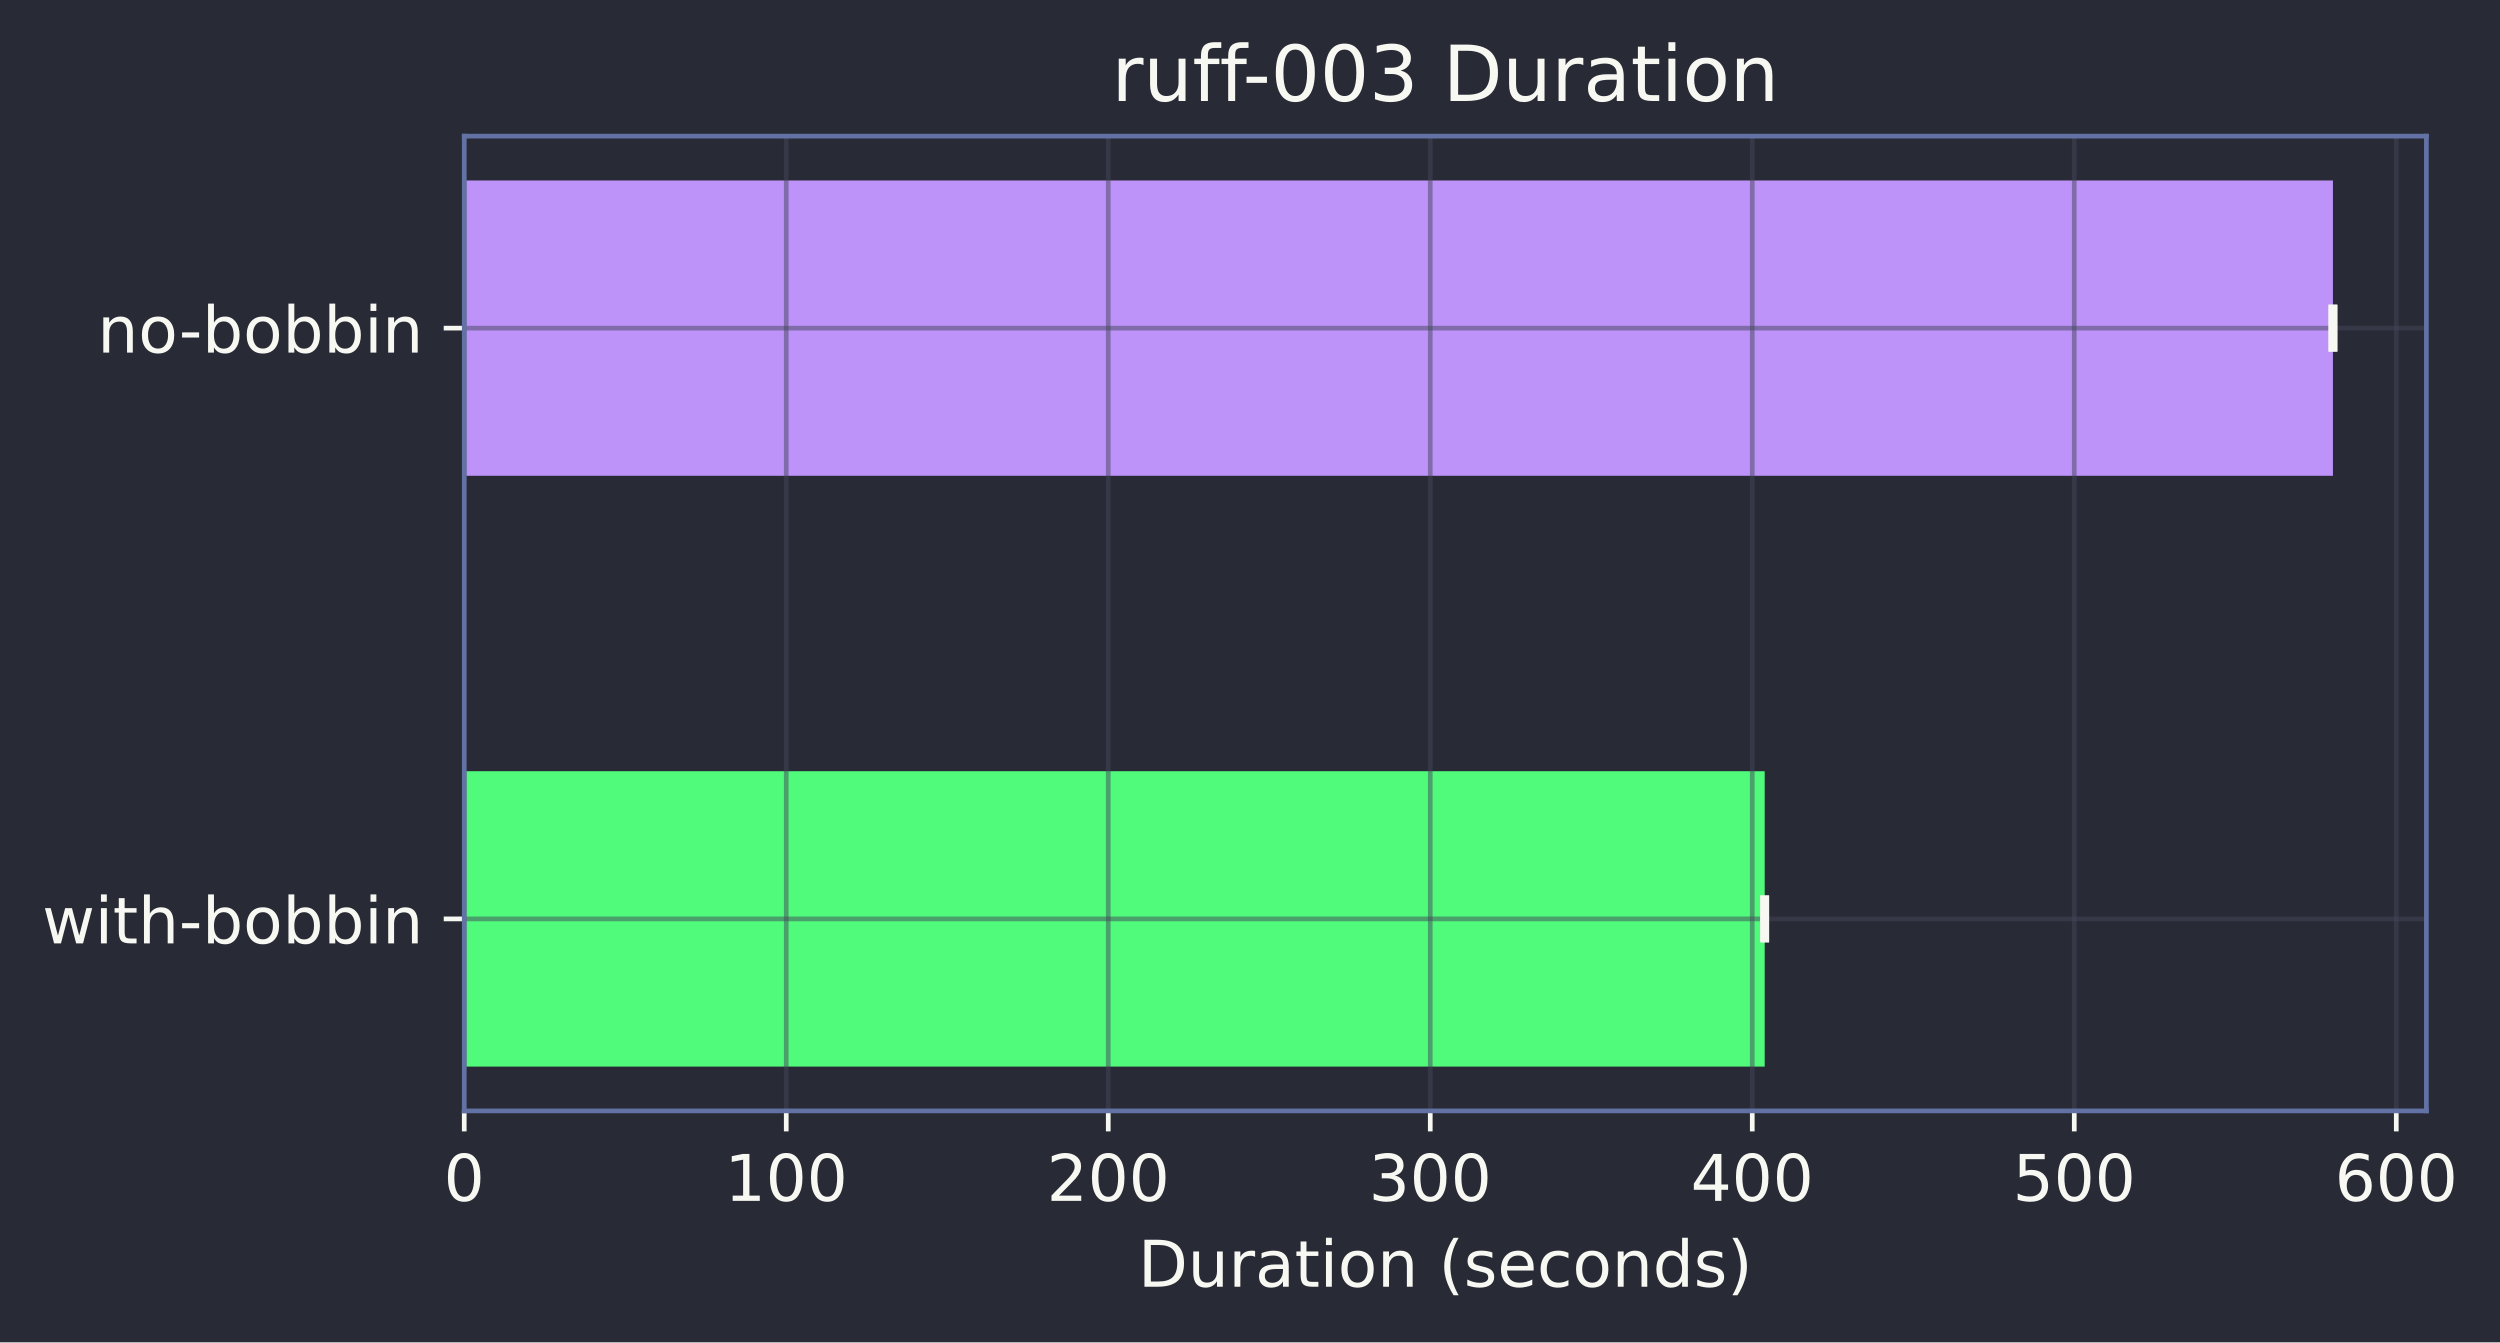
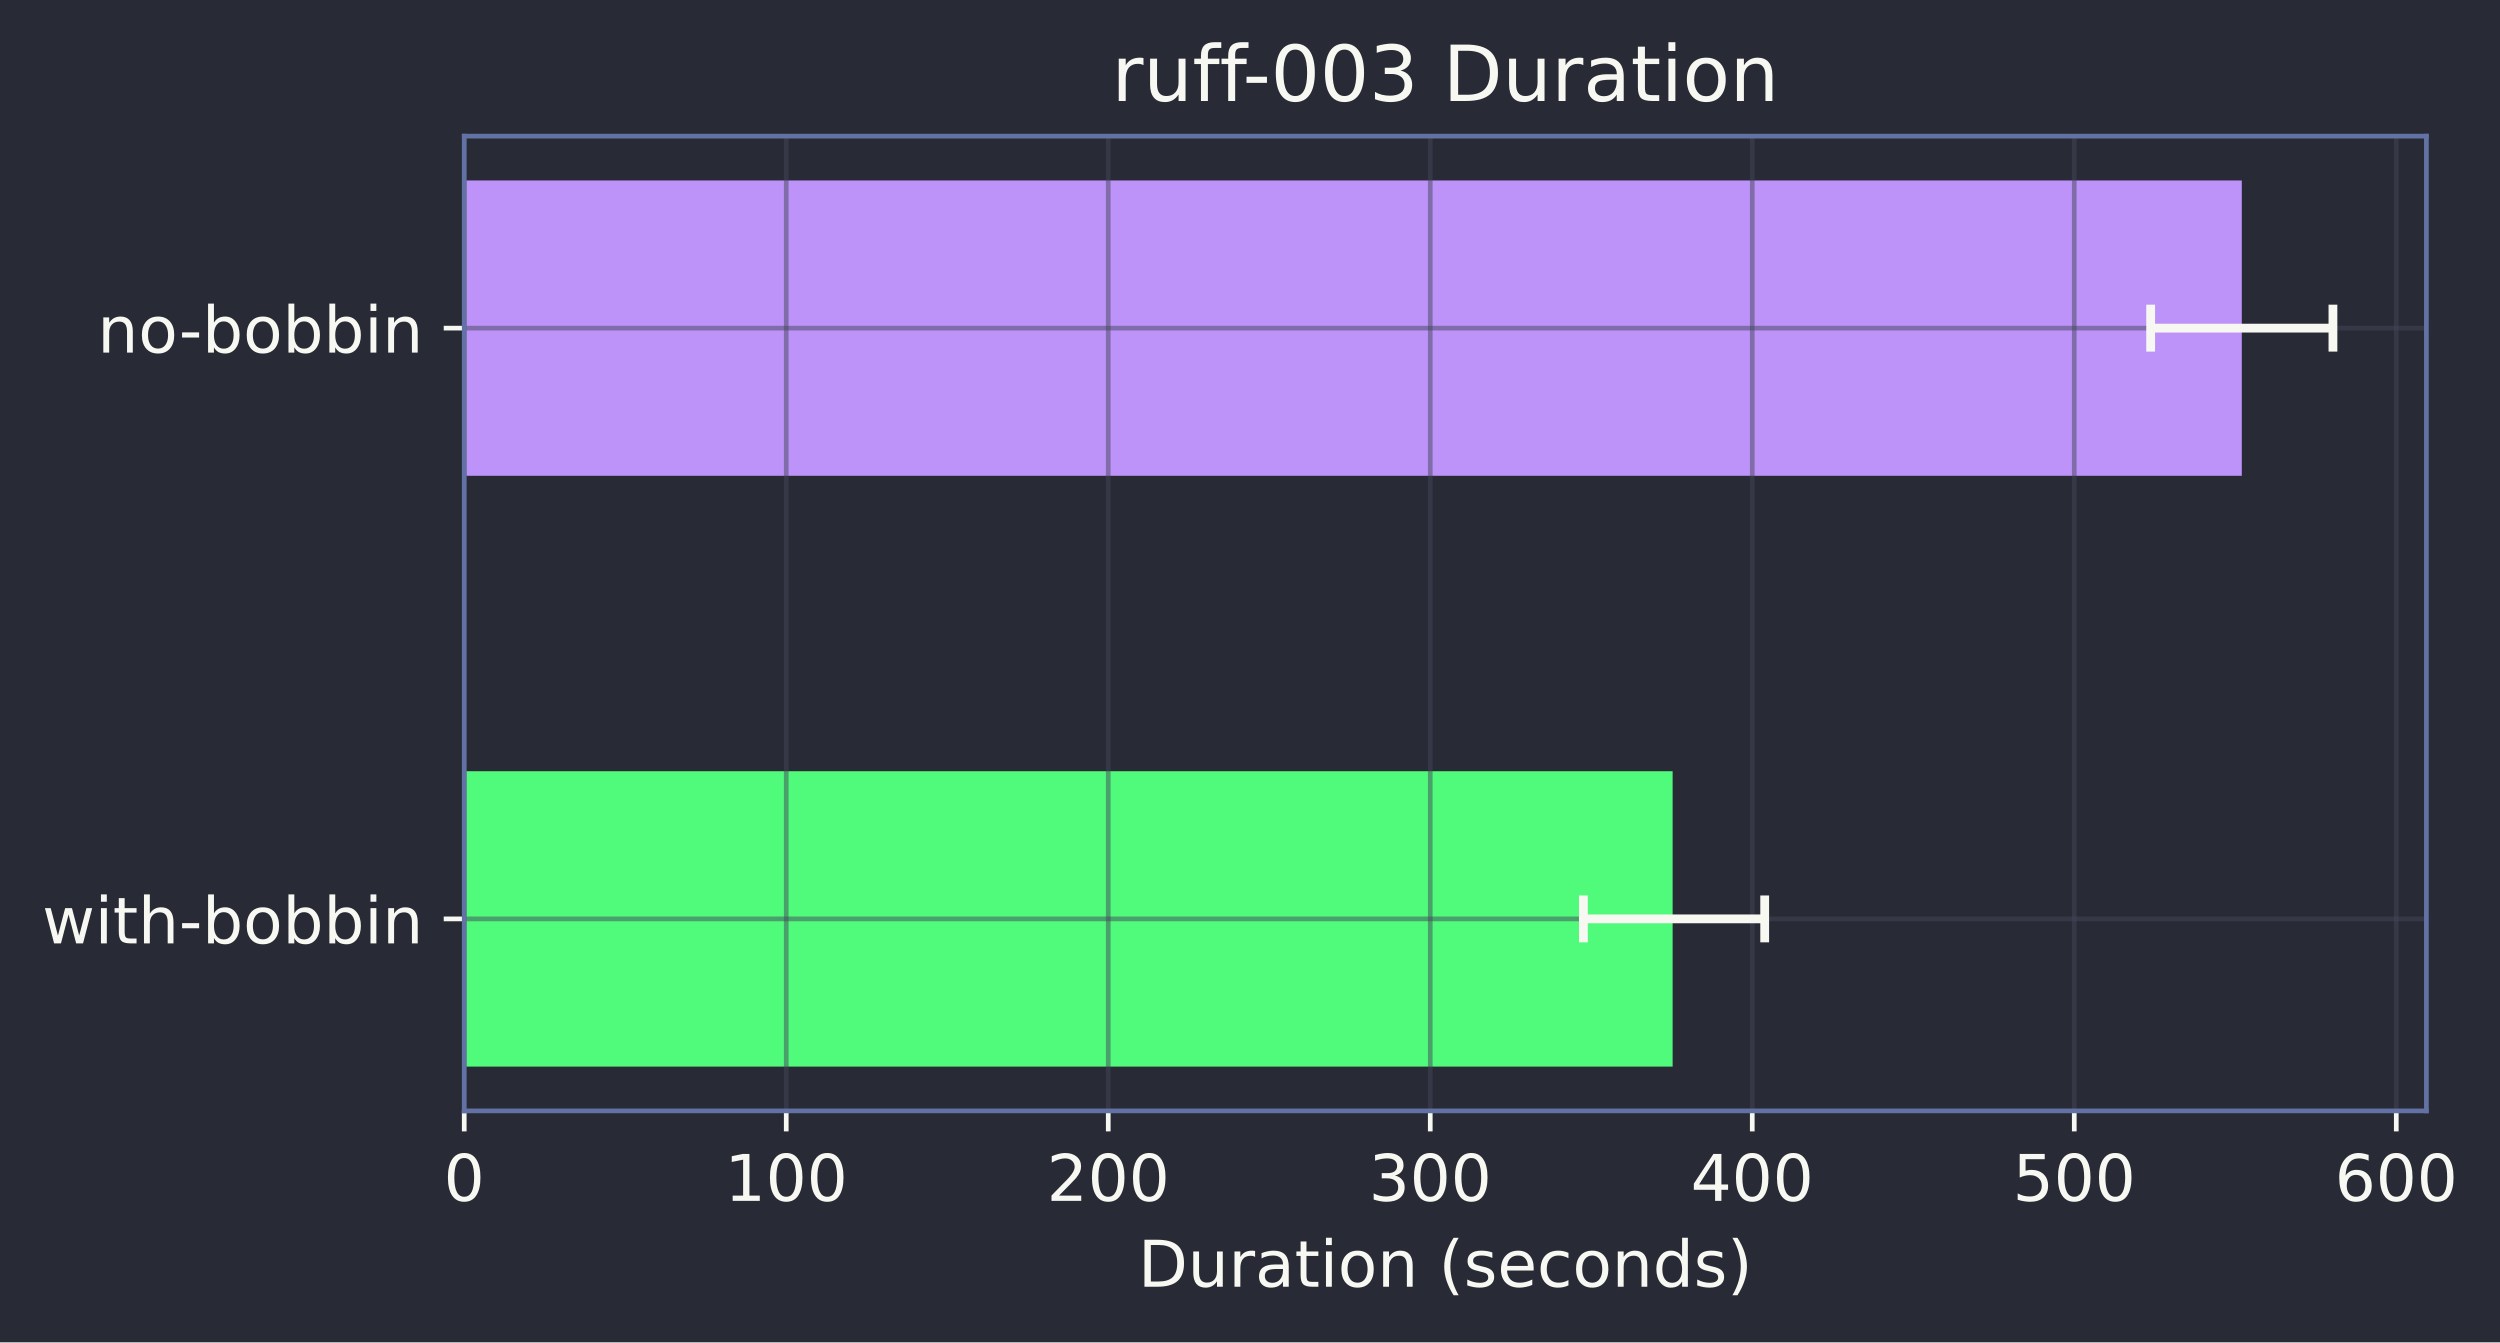
<svg xmlns="http://www.w3.org/2000/svg" xmlns:xlink="http://www.w3.org/1999/xlink" width="426.574pt" height="229.042pt" viewBox="0 0 426.574 229.042" version="1.1">
  <defs>
    <style type="text/css">*{stroke-linejoin: round; stroke-linecap: butt}</style>
  </defs>
  <g id="figure_1">
    <g id="patch_1">
      <path d="M 0 229.042  L 426.574 229.042  L 426.574 0  L 0 0  z " style="fill: #282a36" />
    </g>
    <g id="axes_1">
      <g id="patch_2">
        <path d="M 79.212 189.55  L 414.012 189.55  L 414.012 23.23  L 79.212 23.23  z " style="fill: #282a36" />
      </g>
      <g id="patch_3">
-         <path d="M 79.212 30.79  L 398.069 30.79  L 398.069 81.19  L 79.212 81.19  z " clip-path="url(#p97eddc4f8d)" style="fill: #bd93f9" />
+         <path d="M 79.212 30.79  L 382.517 30.79  L 382.517 81.19  L 79.212 81.19  z " clip-path="url(#p9ca140966b)" style="fill: #bd93f9" />
      </g>
      <g id="patch_4">
-         <path d="M 79.212 131.59  L 301.109 131.59  L 301.109 181.99  L 79.212 181.99  z " clip-path="url(#p97eddc4f8d)" style="fill: #50fa7b" />
+         <path d="M 79.212 131.59  L 285.4 131.59  L 285.4 181.99  L 79.212 181.99  z " clip-path="url(#p9ca140966b)" style="fill: #50fa7b" />
      </g>
      <g id="matplotlib.axis_1">
        <g id="xtick_1">
          <g id="line2d_1">
-             <path d="M 79.212 189.55  L 79.212 23.23  " clip-path="url(#p97eddc4f8d)" style="fill: none; stroke: #44475a; stroke-opacity: 0.5; stroke-width: 0.8; stroke-linecap: square" />
+             <path d="M 79.212 189.55  L 79.212 23.23  " clip-path="url(#p9ca140966b)" style="fill: none; stroke: #44475a; stroke-opacity: 0.5; stroke-width: 0.8; stroke-linecap: square" />
          </g>
          <g id="line2d_2">
            <defs>
-               <path id="m5a519ea210" d="M 0 0  L 0 3.5  " style="stroke: #f8f8f2; stroke-width: 0.8" />
+               <path id="m65ca93f63e" d="M 0 0  L 0 3.5  " style="stroke: #f8f8f2; stroke-width: 0.8" />
            </defs>
            <g>
-               <use xlink:href="#m5a519ea210" x="79.212" y="189.55" style="fill: #f8f8f2; stroke: #f8f8f2; stroke-width: 0.8" />
+               <use xlink:href="#m65ca93f63e" x="79.212" y="189.55" style="fill: #f8f8f2; stroke: #f8f8f2; stroke-width: 0.8" />
            </g>
          </g>
          <g id="text_1">
            <text style="font-size: 11px; font-family: 'DejaVu Sans', 'Bitstream Vera Sans', 'Computer Modern Sans Serif', 'Lucida Grande', 'Verdana', 'Geneva', 'Lucid', 'Arial', 'Helvetica', 'Avant Garde', sans-serif; text-anchor: middle; fill: #f8f8f2" x="79.212" y="204.908" transform="rotate(-0 79.21172 204.9082)">0</text>
          </g>
        </g>
        <g id="xtick_2">
          <g id="line2d_3">
-             <path d="M 134.156 189.55  L 134.156 23.23  " clip-path="url(#p97eddc4f8d)" style="fill: none; stroke: #44475a; stroke-opacity: 0.5; stroke-width: 0.8; stroke-linecap: square" />
+             <path d="M 134.156 189.55  L 134.156 23.23  " clip-path="url(#p9ca140966b)" style="fill: none; stroke: #44475a; stroke-opacity: 0.5; stroke-width: 0.8; stroke-linecap: square" />
          </g>
          <g id="line2d_4">
            <g>
-               <use xlink:href="#m5a519ea210" x="134.156" y="189.55" style="fill: #f8f8f2; stroke: #f8f8f2; stroke-width: 0.8" />
+               <use xlink:href="#m65ca93f63e" x="134.156" y="189.55" style="fill: #f8f8f2; stroke: #f8f8f2; stroke-width: 0.8" />
            </g>
          </g>
          <g id="text_2">
            <text style="font-size: 11px; font-family: 'DejaVu Sans', 'Bitstream Vera Sans', 'Computer Modern Sans Serif', 'Lucida Grande', 'Verdana', 'Geneva', 'Lucid', 'Arial', 'Helvetica', 'Avant Garde', sans-serif; text-anchor: middle; fill: #f8f8f2" x="134.156" y="204.908" transform="rotate(-0 134.1558 204.9082)">100</text>
          </g>
        </g>
        <g id="xtick_3">
          <g id="line2d_5">
-             <path d="M 189.1 189.55  L 189.1 23.23  " clip-path="url(#p97eddc4f8d)" style="fill: none; stroke: #44475a; stroke-opacity: 0.5; stroke-width: 0.8; stroke-linecap: square" />
+             <path d="M 189.1 189.55  L 189.1 23.23  " clip-path="url(#p9ca140966b)" style="fill: none; stroke: #44475a; stroke-opacity: 0.5; stroke-width: 0.8; stroke-linecap: square" />
          </g>
          <g id="line2d_6">
            <g>
-               <use xlink:href="#m5a519ea210" x="189.1" y="189.55" style="fill: #f8f8f2; stroke: #f8f8f2; stroke-width: 0.8" />
+               <use xlink:href="#m65ca93f63e" x="189.1" y="189.55" style="fill: #f8f8f2; stroke: #f8f8f2; stroke-width: 0.8" />
            </g>
          </g>
          <g id="text_3">
            <text style="font-size: 11px; font-family: 'DejaVu Sans', 'Bitstream Vera Sans', 'Computer Modern Sans Serif', 'Lucida Grande', 'Verdana', 'Geneva', 'Lucid', 'Arial', 'Helvetica', 'Avant Garde', sans-serif; text-anchor: middle; fill: #f8f8f2" x="189.1" y="204.908" transform="rotate(-0 189.0999 204.9082)">200</text>
          </g>
        </g>
        <g id="xtick_4">
          <g id="line2d_7">
-             <path d="M 244.044 189.55  L 244.044 23.23  " clip-path="url(#p97eddc4f8d)" style="fill: none; stroke: #44475a; stroke-opacity: 0.5; stroke-width: 0.8; stroke-linecap: square" />
+             <path d="M 244.044 189.55  L 244.044 23.23  " clip-path="url(#p9ca140966b)" style="fill: none; stroke: #44475a; stroke-opacity: 0.5; stroke-width: 0.8; stroke-linecap: square" />
          </g>
          <g id="line2d_8">
            <g>
-               <use xlink:href="#m5a519ea210" x="244.044" y="189.55" style="fill: #f8f8f2; stroke: #f8f8f2; stroke-width: 0.8" />
+               <use xlink:href="#m65ca93f63e" x="244.044" y="189.55" style="fill: #f8f8f2; stroke: #f8f8f2; stroke-width: 0.8" />
            </g>
          </g>
          <g id="text_4">
            <text style="font-size: 11px; font-family: 'DejaVu Sans', 'Bitstream Vera Sans', 'Computer Modern Sans Serif', 'Lucida Grande', 'Verdana', 'Geneva', 'Lucid', 'Arial', 'Helvetica', 'Avant Garde', sans-serif; text-anchor: middle; fill: #f8f8f2" x="244.044" y="204.908" transform="rotate(-0 244.044 204.9082)">300</text>
          </g>
        </g>
        <g id="xtick_5">
          <g id="line2d_9">
-             <path d="M 298.988 189.55  L 298.988 23.23  " clip-path="url(#p97eddc4f8d)" style="fill: none; stroke: #44475a; stroke-opacity: 0.5; stroke-width: 0.8; stroke-linecap: square" />
+             <path d="M 298.988 189.55  L 298.988 23.23  " clip-path="url(#p9ca140966b)" style="fill: none; stroke: #44475a; stroke-opacity: 0.5; stroke-width: 0.8; stroke-linecap: square" />
          </g>
          <g id="line2d_10">
            <g>
-               <use xlink:href="#m5a519ea210" x="298.988" y="189.55" style="fill: #f8f8f2; stroke: #f8f8f2; stroke-width: 0.8" />
+               <use xlink:href="#m65ca93f63e" x="298.988" y="189.55" style="fill: #f8f8f2; stroke: #f8f8f2; stroke-width: 0.8" />
            </g>
          </g>
          <g id="text_5">
            <text style="font-size: 11px; font-family: 'DejaVu Sans', 'Bitstream Vera Sans', 'Computer Modern Sans Serif', 'Lucida Grande', 'Verdana', 'Geneva', 'Lucid', 'Arial', 'Helvetica', 'Avant Garde', sans-serif; text-anchor: middle; fill: #f8f8f2" x="298.988" y="204.908" transform="rotate(-0 298.9882 204.9082)">400</text>
          </g>
        </g>
        <g id="xtick_6">
          <g id="line2d_11">
-             <path d="M 353.932 189.55  L 353.932 23.23  " clip-path="url(#p97eddc4f8d)" style="fill: none; stroke: #44475a; stroke-opacity: 0.5; stroke-width: 0.8; stroke-linecap: square" />
+             <path d="M 353.932 189.55  L 353.932 23.23  " clip-path="url(#p9ca140966b)" style="fill: none; stroke: #44475a; stroke-opacity: 0.5; stroke-width: 0.8; stroke-linecap: square" />
          </g>
          <g id="line2d_12">
            <g>
-               <use xlink:href="#m5a519ea210" x="353.932" y="189.55" style="fill: #f8f8f2; stroke: #f8f8f2; stroke-width: 0.8" />
+               <use xlink:href="#m65ca93f63e" x="353.932" y="189.55" style="fill: #f8f8f2; stroke: #f8f8f2; stroke-width: 0.8" />
            </g>
          </g>
          <g id="text_6">
            <text style="font-size: 11px; font-family: 'DejaVu Sans', 'Bitstream Vera Sans', 'Computer Modern Sans Serif', 'Lucida Grande', 'Verdana', 'Geneva', 'Lucid', 'Arial', 'Helvetica', 'Avant Garde', sans-serif; text-anchor: middle; fill: #f8f8f2" x="353.932" y="204.908" transform="rotate(-0 353.9323 204.9082)">500</text>
          </g>
        </g>
        <g id="xtick_7">
          <g id="line2d_13">
-             <path d="M 408.876 189.55  L 408.876 23.23  " clip-path="url(#p97eddc4f8d)" style="fill: none; stroke: #44475a; stroke-opacity: 0.5; stroke-width: 0.8; stroke-linecap: square" />
+             <path d="M 408.876 189.55  L 408.876 23.23  " clip-path="url(#p9ca140966b)" style="fill: none; stroke: #44475a; stroke-opacity: 0.5; stroke-width: 0.8; stroke-linecap: square" />
          </g>
          <g id="line2d_14">
            <g>
-               <use xlink:href="#m5a519ea210" x="408.876" y="189.55" style="fill: #f8f8f2; stroke: #f8f8f2; stroke-width: 0.8" />
+               <use xlink:href="#m65ca93f63e" x="408.876" y="189.55" style="fill: #f8f8f2; stroke: #f8f8f2; stroke-width: 0.8" />
            </g>
          </g>
          <g id="text_7">
            <text style="font-size: 11px; font-family: 'DejaVu Sans', 'Bitstream Vera Sans', 'Computer Modern Sans Serif', 'Lucida Grande', 'Verdana', 'Geneva', 'Lucid', 'Arial', 'Helvetica', 'Avant Garde', sans-serif; text-anchor: middle; fill: #f8f8f2" x="408.876" y="204.908" transform="rotate(-0 408.8764 204.9082)">600</text>
          </g>
        </g>
        <g id="text_8">
          <text style="font-size: 11px; font-family: 'DejaVu Sans', 'Bitstream Vera Sans', 'Computer Modern Sans Serif', 'Lucida Grande', 'Verdana', 'Geneva', 'Lucid', 'Arial', 'Helvetica', 'Avant Garde', sans-serif; text-anchor: middle; fill: #f8f8f2" x="246.612" y="219.554" transform="rotate(-0 246.6117 219.5542)">Duration (seconds)</text>
        </g>
      </g>
      <g id="matplotlib.axis_2">
        <g id="ytick_1">
          <g id="line2d_15">
-             <path d="M 79.212 55.99  L 414.012 55.99  " clip-path="url(#p97eddc4f8d)" style="fill: none; stroke: #44475a; stroke-opacity: 0.5; stroke-width: 0.8; stroke-linecap: square" />
+             <path d="M 79.212 55.99  L 414.012 55.99  " clip-path="url(#p9ca140966b)" style="fill: none; stroke: #44475a; stroke-opacity: 0.5; stroke-width: 0.8; stroke-linecap: square" />
          </g>
          <g id="line2d_16">
            <defs>
-               <path id="mb03f7f33ae" d="M 0 0  L -3.5 0  " style="stroke: #f8f8f2; stroke-width: 0.8" />
+               <path id="m8117f3e5ce" d="M 0 0  L -3.5 0  " style="stroke: #f8f8f2; stroke-width: 0.8" />
            </defs>
            <g>
-               <use xlink:href="#mb03f7f33ae" x="79.212" y="55.99" style="fill: #f8f8f2; stroke: #f8f8f2; stroke-width: 0.8" />
+               <use xlink:href="#m8117f3e5ce" x="79.212" y="55.99" style="fill: #f8f8f2; stroke: #f8f8f2; stroke-width: 0.8" />
            </g>
          </g>
          <g id="text_9">
            <text style="font-size: 11px; font-family: 'DejaVu Sans', 'Bitstream Vera Sans', 'Computer Modern Sans Serif', 'Lucida Grande', 'Verdana', 'Geneva', 'Lucid', 'Arial', 'Helvetica', 'Avant Garde', sans-serif; text-anchor: end; fill: #f8f8f2" x="72.212" y="60.169" transform="rotate(-0 72.21172 60.16908)">no-bobbin</text>
          </g>
        </g>
        <g id="ytick_2">
          <g id="line2d_17">
-             <path d="M 79.212 156.79  L 414.012 156.79  " clip-path="url(#p97eddc4f8d)" style="fill: none; stroke: #44475a; stroke-opacity: 0.5; stroke-width: 0.8; stroke-linecap: square" />
+             <path d="M 79.212 156.79  L 414.012 156.79  " clip-path="url(#p9ca140966b)" style="fill: none; stroke: #44475a; stroke-opacity: 0.5; stroke-width: 0.8; stroke-linecap: square" />
          </g>
          <g id="line2d_18">
            <g>
-               <use xlink:href="#mb03f7f33ae" x="79.212" y="156.79" style="fill: #f8f8f2; stroke: #f8f8f2; stroke-width: 0.8" />
+               <use xlink:href="#m8117f3e5ce" x="79.212" y="156.79" style="fill: #f8f8f2; stroke: #f8f8f2; stroke-width: 0.8" />
            </g>
          </g>
          <g id="text_10">
            <text style="font-size: 11px; font-family: 'DejaVu Sans', 'Bitstream Vera Sans', 'Computer Modern Sans Serif', 'Lucida Grande', 'Verdana', 'Geneva', 'Lucid', 'Arial', 'Helvetica', 'Avant Garde', sans-serif; text-anchor: end; fill: #f8f8f2" x="72.212" y="160.969" transform="rotate(-0 72.21172 160.9691)">with-bobbin</text>
          </g>
        </g>
      </g>
      <g id="LineCollection_1">
-         <path d="M 398.069 55.99  L 398.069 55.99  " clip-path="url(#p97eddc4f8d)" style="fill: none; stroke: #f8f8f2; stroke-width: 1.5" />
-         <path d="M 301.109 156.79  L 301.109 156.79  " clip-path="url(#p97eddc4f8d)" style="fill: none; stroke: #f8f8f2; stroke-width: 1.5" />
+         <path d="M 366.965 55.99  L 398.069 55.99  " clip-path="url(#p9ca140966b)" style="fill: none; stroke: #f8f8f2; stroke-width: 1.5" />
+         <path d="M 270.175 156.79  L 301.109 156.79  " clip-path="url(#p9ca140966b)" style="fill: none; stroke: #f8f8f2; stroke-width: 1.5" />
      </g>
      <g id="line2d_19">
        <defs>
-           <path id="m7c8d402ae6" d="M 0 4  L 0 -4  " style="stroke: #f8f8f2; stroke-width: 1.5" />
+           <path id="m3314d69d67" d="M 0 4  L 0 -4  " style="stroke: #f8f8f2; stroke-width: 1.5" />
        </defs>
-         <g clip-path="url(#p97eddc4f8d)">
-           <use xlink:href="#m7c8d402ae6" x="398.069" y="55.99" style="fill: #1f77b4; stroke: #f8f8f2; stroke-width: 1.5" />
-           <use xlink:href="#m7c8d402ae6" x="301.109" y="156.79" style="fill: #1f77b4; stroke: #f8f8f2; stroke-width: 1.5" />
+         <g clip-path="url(#p9ca140966b)">
+           <use xlink:href="#m3314d69d67" x="366.965" y="55.99" style="fill: #1f77b4; stroke: #f8f8f2; stroke-width: 1.5" />
+           <use xlink:href="#m3314d69d67" x="270.175" y="156.79" style="fill: #1f77b4; stroke: #f8f8f2; stroke-width: 1.5" />
        </g>
      </g>
      <g id="line2d_20">
-         <g clip-path="url(#p97eddc4f8d)">
-           <use xlink:href="#m7c8d402ae6" x="398.069" y="55.99" style="fill: #1f77b4; stroke: #f8f8f2; stroke-width: 1.5" />
-           <use xlink:href="#m7c8d402ae6" x="301.109" y="156.79" style="fill: #1f77b4; stroke: #f8f8f2; stroke-width: 1.5" />
+         <g clip-path="url(#p9ca140966b)">
+           <use xlink:href="#m3314d69d67" x="398.069" y="55.99" style="fill: #1f77b4; stroke: #f8f8f2; stroke-width: 1.5" />
+           <use xlink:href="#m3314d69d67" x="301.109" y="156.79" style="fill: #1f77b4; stroke: #f8f8f2; stroke-width: 1.5" />
        </g>
      </g>
      <g id="patch_5">
        <path d="M 79.212 189.55  L 79.212 23.23  " style="fill: none; stroke: #6272a4; stroke-width: 0.8; stroke-linejoin: miter; stroke-linecap: square" />
      </g>
      <g id="patch_6">
        <path d="M 414.012 189.55  L 414.012 23.23  " style="fill: none; stroke: #6272a4; stroke-width: 0.8; stroke-linejoin: miter; stroke-linecap: square" />
      </g>
      <g id="patch_7">
        <path d="M 79.212 189.55  L 414.012 189.55  " style="fill: none; stroke: #6272a4; stroke-width: 0.8; stroke-linejoin: miter; stroke-linecap: square" />
      </g>
      <g id="patch_8">
        <path d="M 79.212 23.23  L 414.012 23.23  " style="fill: none; stroke: #6272a4; stroke-width: 0.8; stroke-linejoin: miter; stroke-linecap: square" />
      </g>
      <g id="text_11">
        <text style="font-size: 13.2px; font-family: 'DejaVu Sans', 'Bitstream Vera Sans', 'Computer Modern Sans Serif', 'Lucida Grande', 'Verdana', 'Geneva', 'Lucid', 'Arial', 'Helvetica', 'Avant Garde', sans-serif; text-anchor: middle; fill: #f8f8f2" x="246.612" y="17.23" transform="rotate(-0 246.6117 17.22994)">ruff-003 Duration</text>
      </g>
    </g>
  </g>
  <defs>
-     <clipPath id="p97eddc4f8d">
+     <clipPath id="p9ca140966b">
      <rect x="79.212" y="23.23" width="334.8" height="166.32" />
    </clipPath>
  </defs>
</svg>
